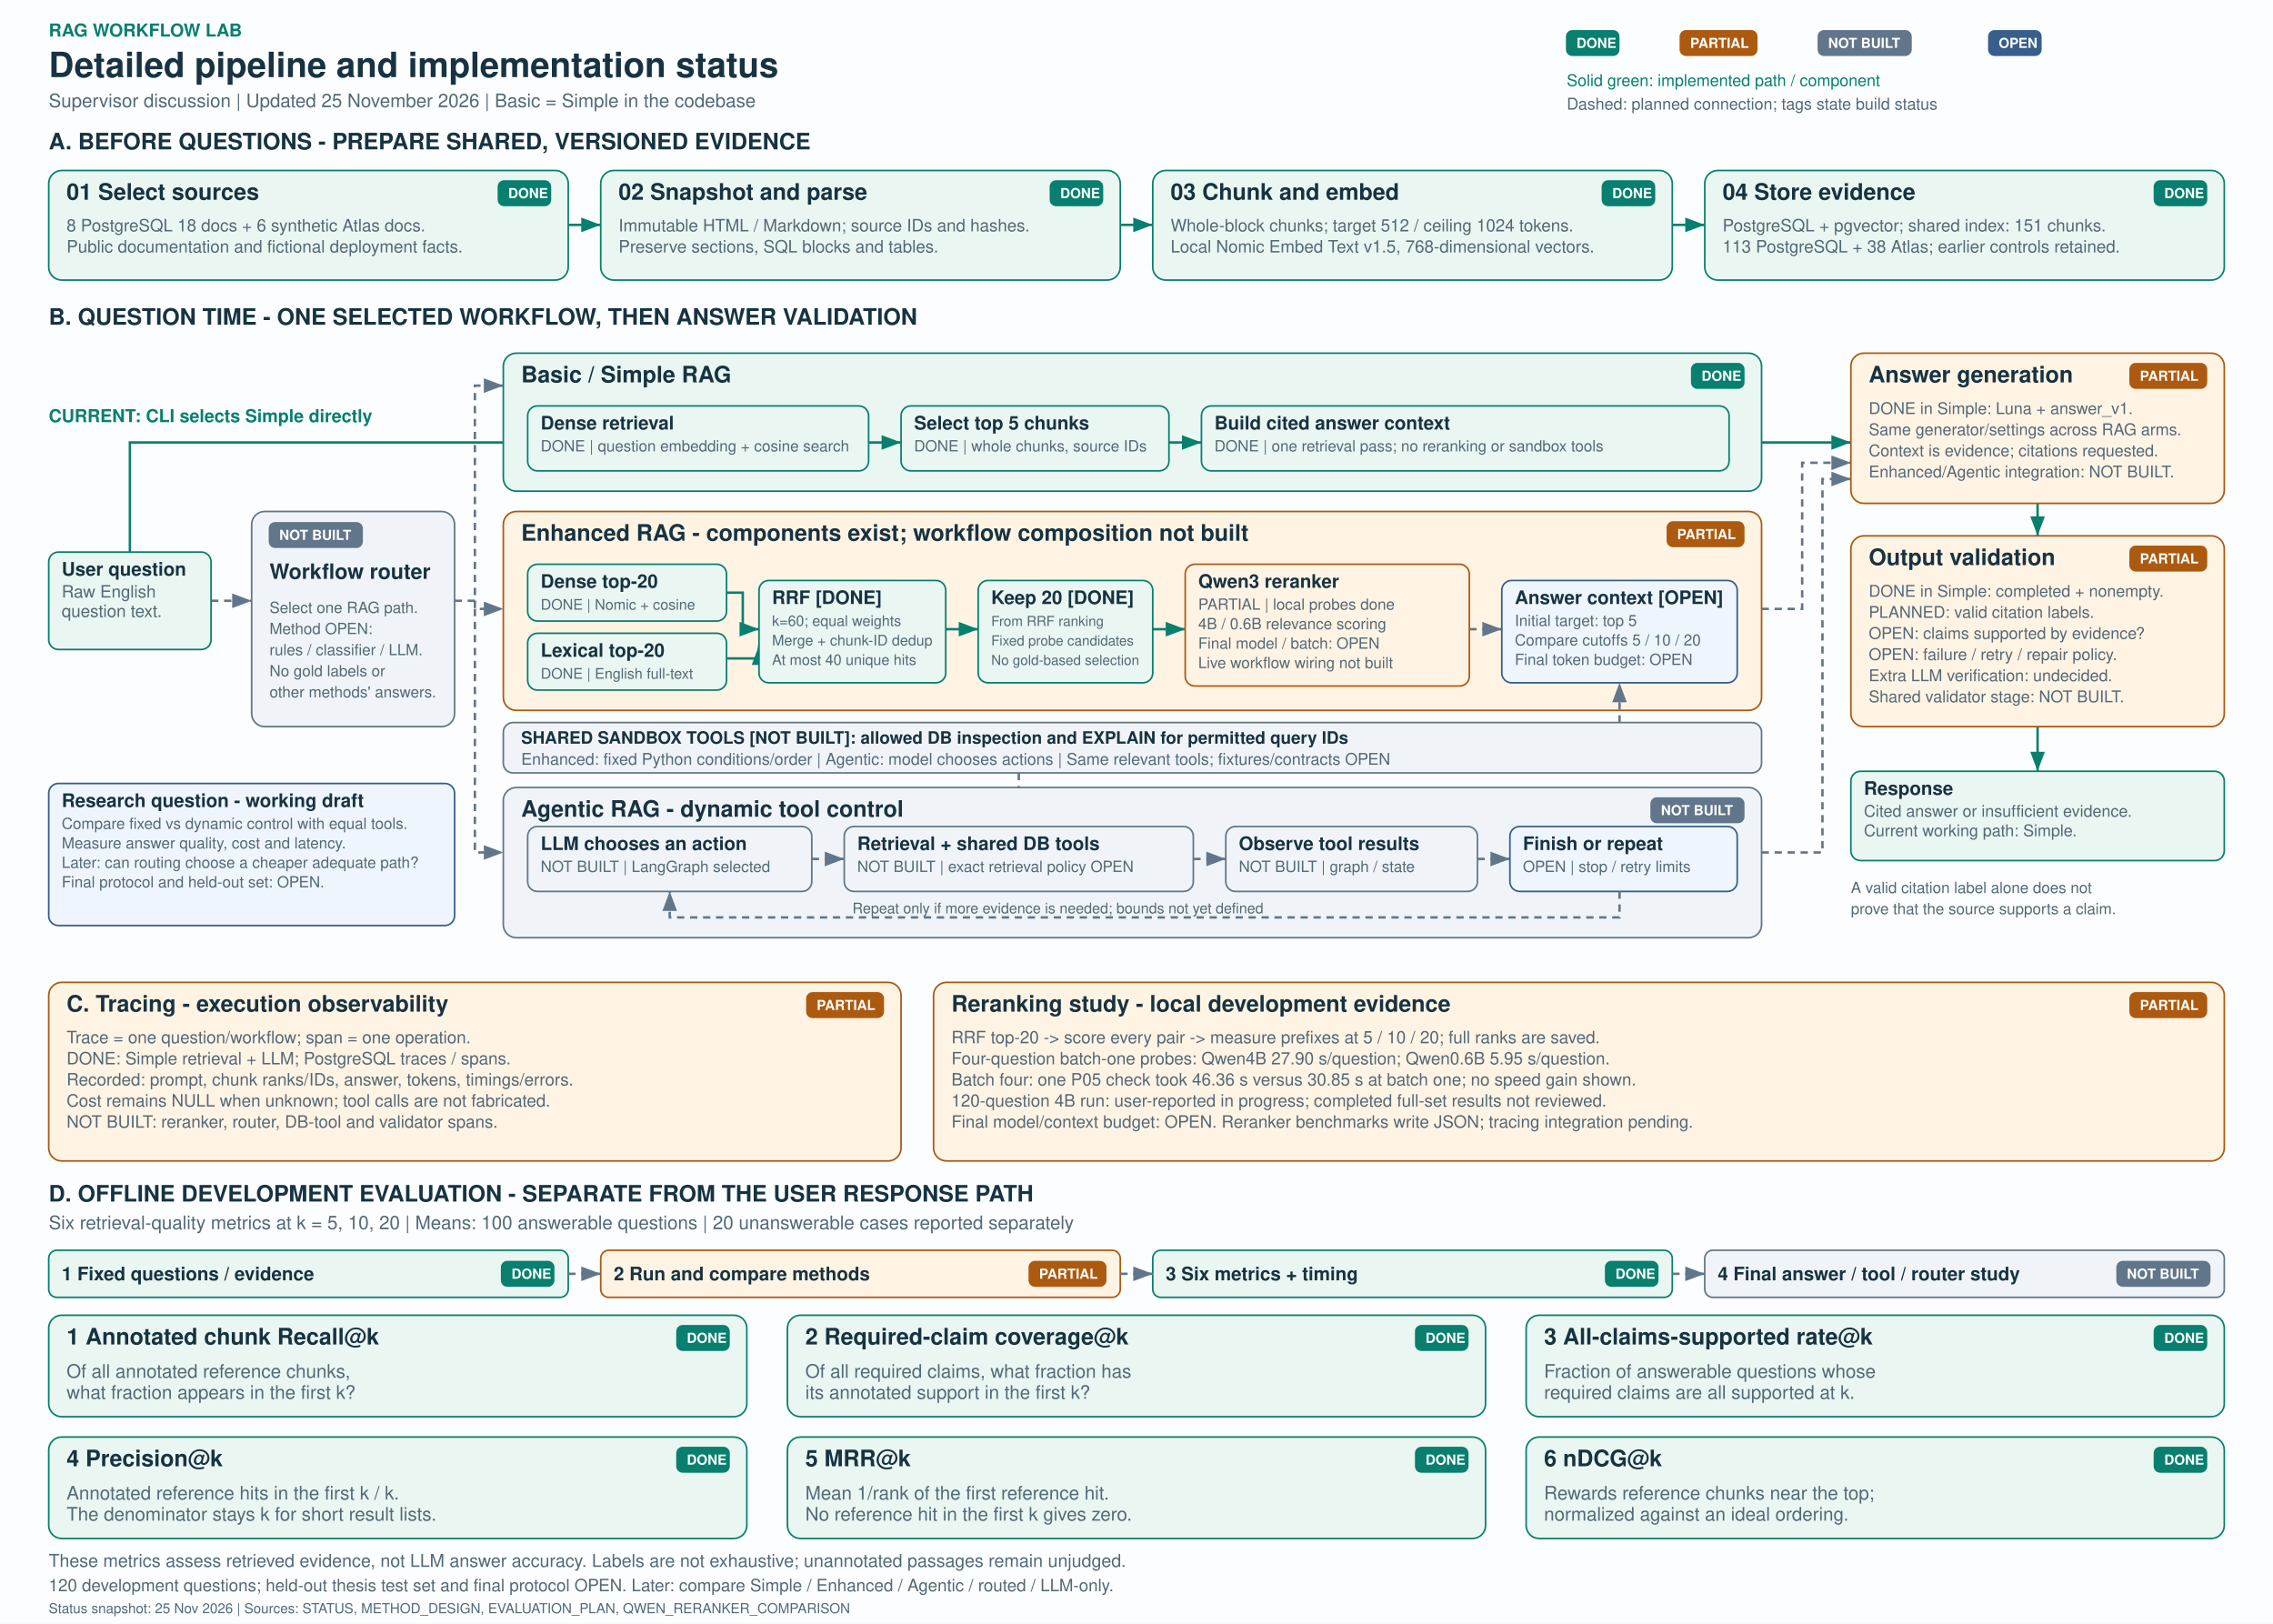
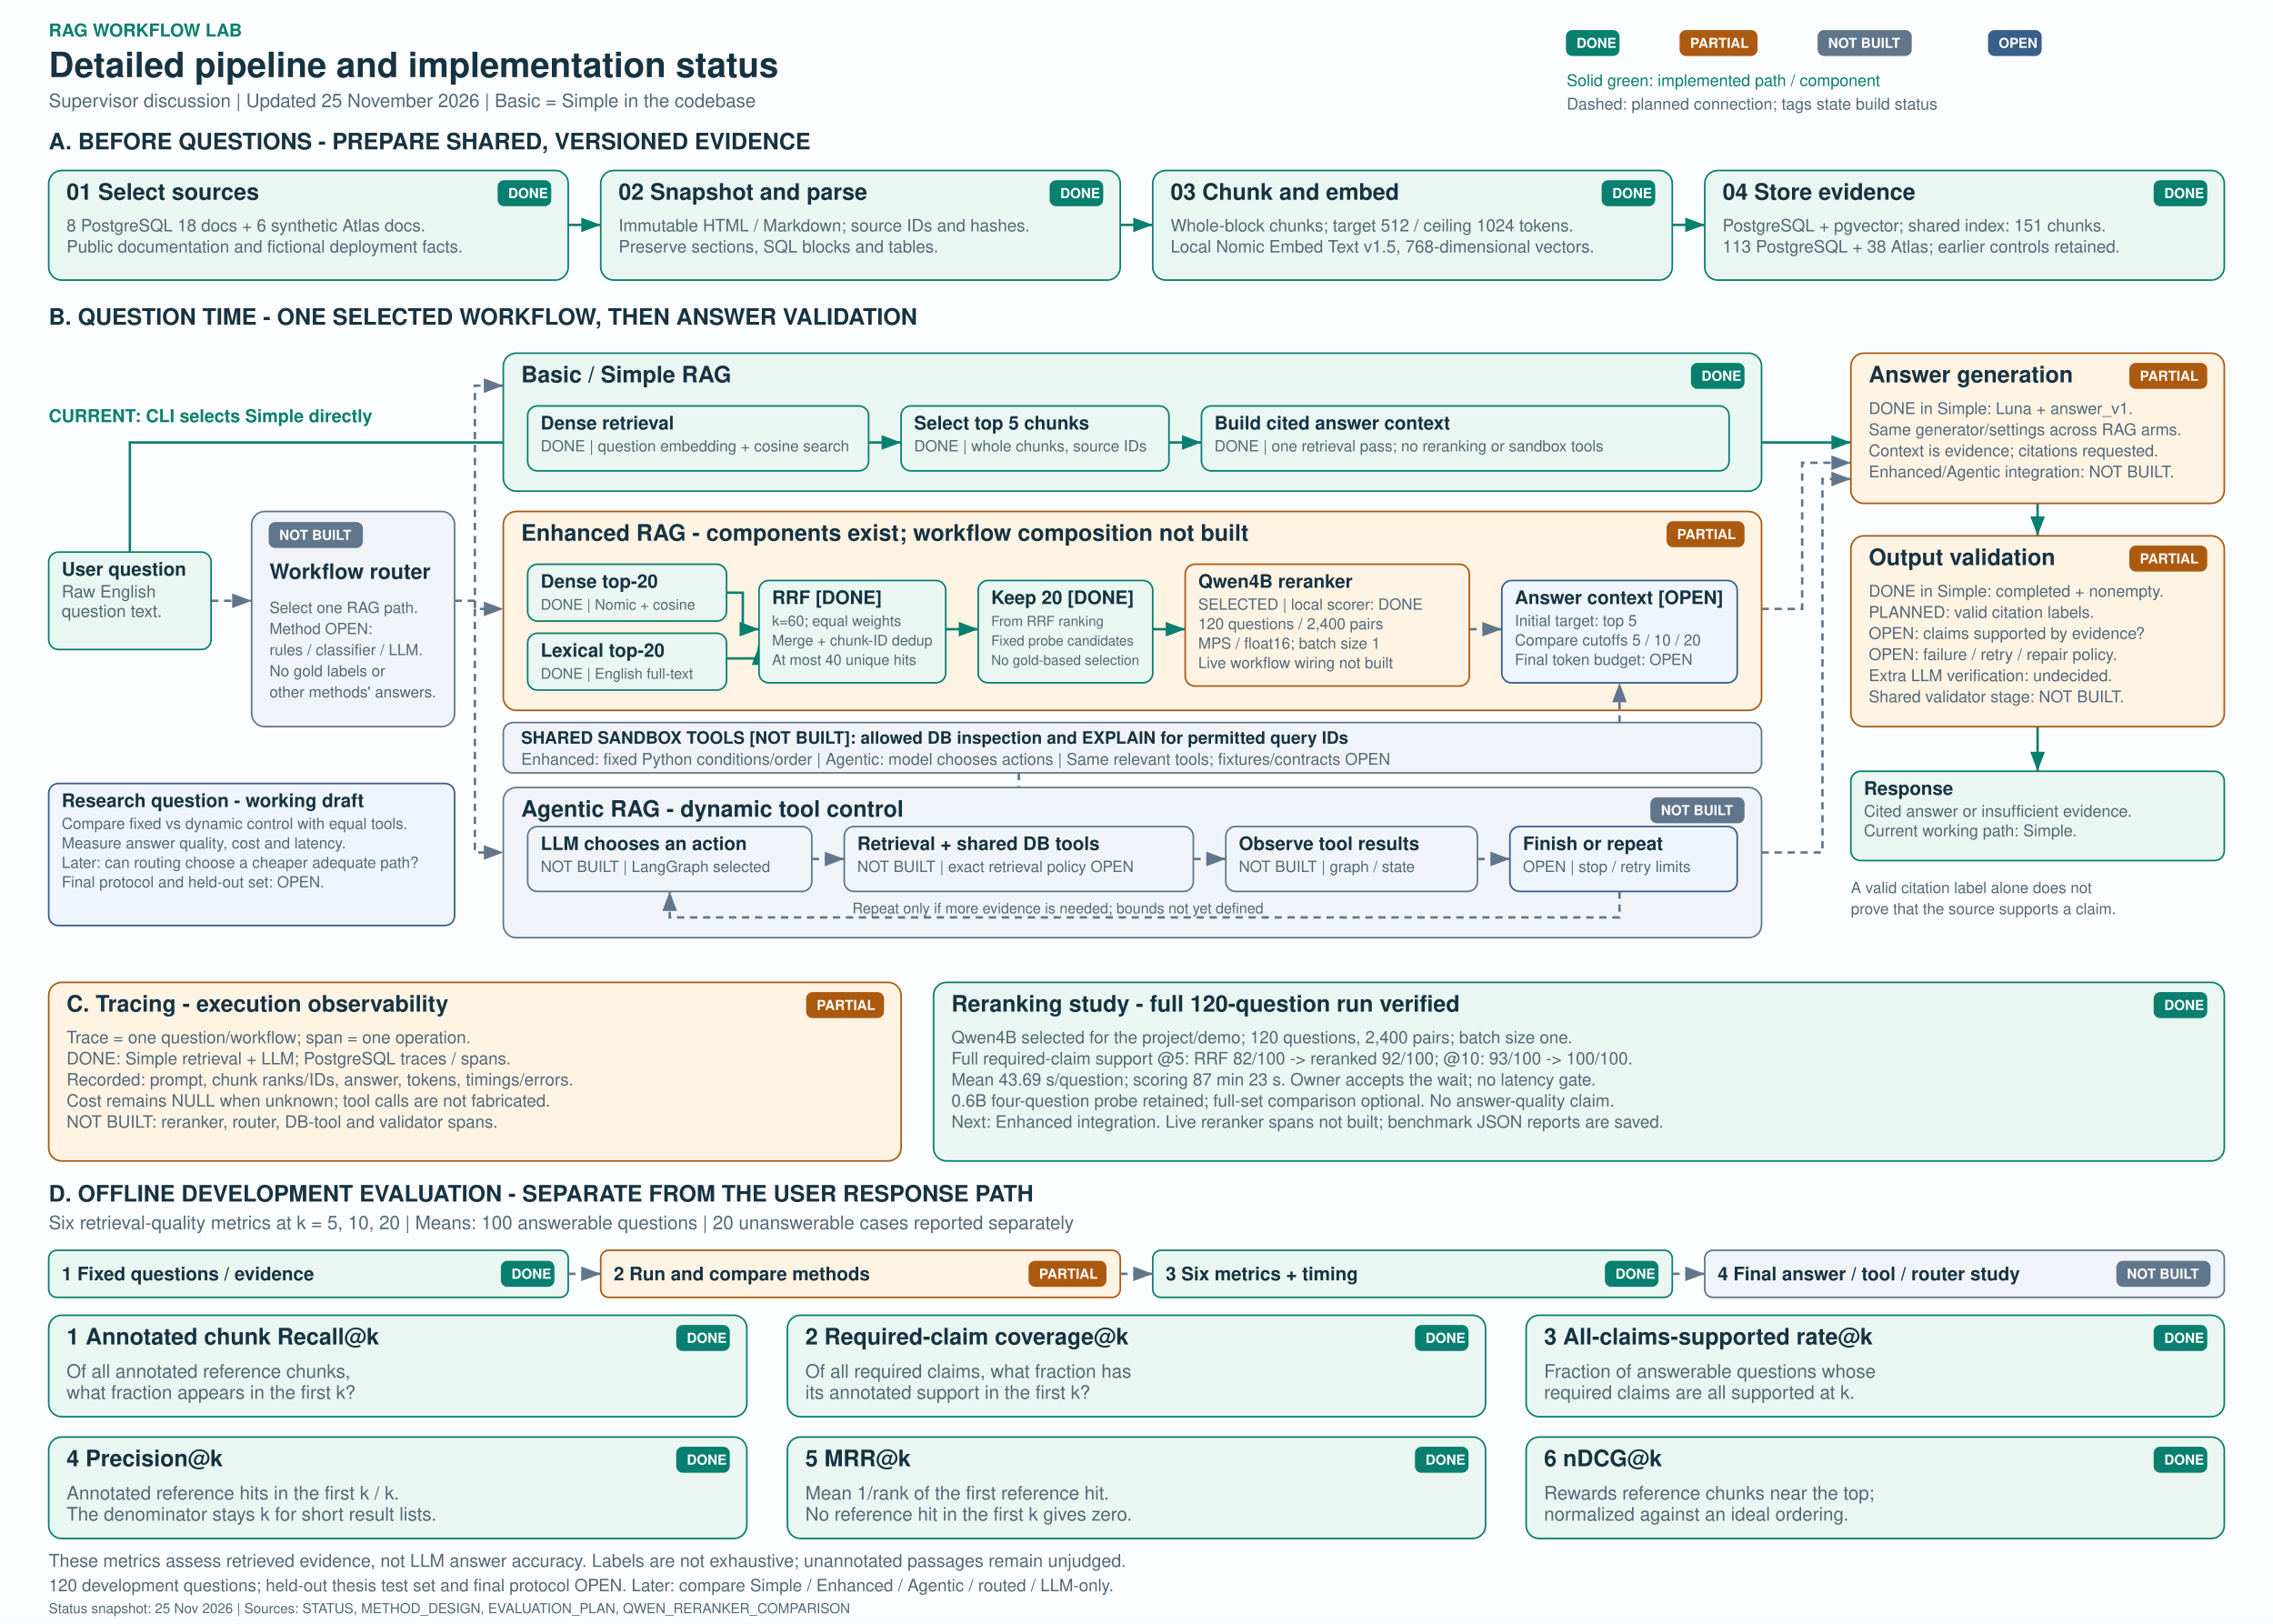
<svg xmlns="http://www.w3.org/2000/svg" width="2800" height="2000" viewBox="0 0 2800 2000">
  <defs>
    <marker id="green" markerWidth="10" markerHeight="10" refX="8" refY="3" orient="auto">
      <path d="M0,0 L8,3 L0,6" fill="#087F6F" />
    </marker>
    <marker id="gray" markerWidth="10" markerHeight="10" refX="8" refY="3" orient="auto">
      <path d="M0,0 L8,3 L0,6" fill="#61768A" />
    </marker>
  </defs>
  <rect width="2800" height="2000" fill="#FCFDFE" />
  <text x="60" y="45" font-family="Helvetica,Arial,sans-serif" font-size="22" font-weight="700" fill="#087F6F">RAG WORKFLOW LAB</text>
  <text x="60" y="95" font-family="Helvetica,Arial,sans-serif" font-size="43" font-weight="700" fill="#173342">Detailed pipeline and implementation status</text>
  <text x="60" y="132" font-family="Helvetica,Arial,sans-serif" font-size="23" font-weight="400" fill="#526977">Supervisor discussion | Updated 25 November 2026 | Basic = Simple in the codebase</text>
  <rect x="1930" y="38" width="64" height="30" rx="7" fill="#087F6F" stroke="#087F6F" stroke-width="2" />
  <text x="1942" y="59" font-family="Helvetica,Arial,sans-serif" font-size="17" font-weight="700" fill="white">DONE</text>
  <rect x="2070" y="38" width="94" height="30" rx="7" fill="#AC5A10" stroke="#AC5A10" stroke-width="2" />
  <text x="2082" y="59" font-family="Helvetica,Arial,sans-serif" font-size="17" font-weight="700" fill="white">PARTIAL</text>
  <rect x="2240" y="38" width="114" height="30" rx="7" fill="#61768A" stroke="#61768A" stroke-width="2" />
  <text x="2252" y="59" font-family="Helvetica,Arial,sans-serif" font-size="17" font-weight="700" fill="white">NOT BUILT</text>
  <rect x="2450" y="38" width="64" height="30" rx="7" fill="#385E8B" stroke="#385E8B" stroke-width="2" />
  <text x="2462" y="59" font-family="Helvetica,Arial,sans-serif" font-size="17" font-weight="700" fill="white">OPEN</text>
  <text x="1930" y="106" font-family="Helvetica,Arial,sans-serif" font-size="20" font-weight="400" fill="#087F6F">Solid green: implemented path / component</text>
  <text x="1930" y="135" font-family="Helvetica,Arial,sans-serif" font-size="20" font-weight="400" fill="#526977">Dashed: planned connection; tags state build status</text>
  <text x="60" y="184" font-family="Helvetica,Arial,sans-serif" font-size="28" font-weight="700" fill="#173342">A. BEFORE QUESTIONS - PREPARE SHARED, VERSIONED EVIDENCE</text>
  <polyline points="700,277 740,277" fill="none" stroke="#087F6F" stroke-width="3" marker-end="url(#green)" />
  <polyline points="1380,277 1420,277" fill="none" stroke="#087F6F" stroke-width="3" marker-end="url(#green)" />
  <polyline points="2060,277 2100,277" fill="none" stroke="#087F6F" stroke-width="3" marker-end="url(#green)" />
  <rect x="60" y="210" width="640" height="135" rx="16" fill="#EAF6F1" stroke="#087F6F" stroke-width="2" />
  <text x="82" y="246" font-family="Helvetica,Arial,sans-serif" font-size="28" font-weight="700" fill="#173342">01  Select sources</text>
  <rect x="614" y="223" width="64" height="30" rx="7" fill="#087F6F" stroke="#087F6F" stroke-width="2" />
  <text x="626" y="244" font-family="Helvetica,Arial,sans-serif" font-size="17" font-weight="700" fill="white">DONE</text>
  <text x="82" y="285" font-family="Helvetica,Arial,sans-serif" font-size="21" font-weight="400" fill="#526977">8 PostgreSQL 18 docs + 6 synthetic Atlas docs.</text>
  <text x="82" y="311" font-family="Helvetica,Arial,sans-serif" font-size="21" font-weight="400" fill="#526977">Public documentation and fictional deployment facts.</text>
  <rect x="740" y="210" width="640" height="135" rx="16" fill="#EAF6F1" stroke="#087F6F" stroke-width="2" />
  <text x="762" y="246" font-family="Helvetica,Arial,sans-serif" font-size="28" font-weight="700" fill="#173342">02  Snapshot and parse</text>
  <rect x="1294" y="223" width="64" height="30" rx="7" fill="#087F6F" stroke="#087F6F" stroke-width="2" />
  <text x="1306" y="244" font-family="Helvetica,Arial,sans-serif" font-size="17" font-weight="700" fill="white">DONE</text>
  <text x="762" y="285" font-family="Helvetica,Arial,sans-serif" font-size="21" font-weight="400" fill="#526977">Immutable HTML / Markdown; source IDs and hashes.</text>
  <text x="762" y="311" font-family="Helvetica,Arial,sans-serif" font-size="21" font-weight="400" fill="#526977">Preserve sections, SQL blocks and tables.</text>
  <rect x="1420" y="210" width="640" height="135" rx="16" fill="#EAF6F1" stroke="#087F6F" stroke-width="2" />
  <text x="1442" y="246" font-family="Helvetica,Arial,sans-serif" font-size="28" font-weight="700" fill="#173342">03  Chunk and embed</text>
  <rect x="1974" y="223" width="64" height="30" rx="7" fill="#087F6F" stroke="#087F6F" stroke-width="2" />
  <text x="1986" y="244" font-family="Helvetica,Arial,sans-serif" font-size="17" font-weight="700" fill="white">DONE</text>
  <text x="1442" y="285" font-family="Helvetica,Arial,sans-serif" font-size="21" font-weight="400" fill="#526977">Whole-block chunks; target 512 / ceiling 1024 tokens.</text>
  <text x="1442" y="311" font-family="Helvetica,Arial,sans-serif" font-size="21" font-weight="400" fill="#526977">Local Nomic Embed Text v1.5, 768-dimensional vectors.</text>
  <rect x="2100" y="210" width="640" height="135" rx="16" fill="#EAF6F1" stroke="#087F6F" stroke-width="2" />
  <text x="2122" y="246" font-family="Helvetica,Arial,sans-serif" font-size="28" font-weight="700" fill="#173342">04  Store evidence</text>
  <rect x="2654" y="223" width="64" height="30" rx="7" fill="#087F6F" stroke="#087F6F" stroke-width="2" />
  <text x="2666" y="244" font-family="Helvetica,Arial,sans-serif" font-size="17" font-weight="700" fill="white">DONE</text>
  <text x="2122" y="285" font-family="Helvetica,Arial,sans-serif" font-size="21" font-weight="400" fill="#526977">PostgreSQL + pgvector; shared index: 151 chunks.</text>
  <text x="2122" y="311" font-family="Helvetica,Arial,sans-serif" font-size="21" font-weight="400" fill="#526977">113 PostgreSQL + 38 Atlas; earlier controls retained.</text>
  <text x="60" y="400" font-family="Helvetica,Arial,sans-serif" font-size="28" font-weight="700" fill="#173342">B. QUESTION TIME - ONE SELECTED WORKFLOW, THEN ANSWER VALIDATION</text>
  <polyline points="260,740 310,740" fill="none" stroke="#61768A" stroke-width="3" stroke-dasharray="9 7" marker-end="url(#gray)" />
  <polyline points="560,740 585,740 585,475 620,475" fill="none" stroke="#61768A" stroke-width="3" stroke-dasharray="9 7" marker-end="url(#gray)" />
  <polyline points="585,740 585,750 620,750" fill="none" stroke="#61768A" stroke-width="3" stroke-dasharray="9 7" marker-end="url(#gray)" />
  <polyline points="585,750 585,1050 620,1050" fill="none" stroke="#61768A" stroke-width="3" stroke-dasharray="9 7" marker-end="url(#gray)" />
  <polyline points="160,680 160,545 650,545" fill="none" stroke="#087F6F" stroke-width="3" marker-end="url(#green)" />
  <polyline points="2170,545 2220,545 2280,545" fill="none" stroke="#087F6F" stroke-width="3" marker-end="url(#green)" />
  <polyline points="2170,750 2220,750 2220,570 2280,570" fill="none" stroke="#61768A" stroke-width="3" stroke-dasharray="9 7" marker-end="url(#gray)" />
  <polyline points="2170,1050 2245,1050 2245,590 2280,590" fill="none" stroke="#61768A" stroke-width="3" stroke-dasharray="9 7" marker-end="url(#gray)" />
  <polyline points="2510,620 2510,660" fill="none" stroke="#087F6F" stroke-width="3" marker-end="url(#green)" />
  <polyline points="2510,895 2510,950" fill="none" stroke="#087F6F" stroke-width="3" marker-end="url(#green)" />
  <rect x="60" y="680" width="200" height="120" rx="12" fill="#EAF6F1" stroke="#087F6F" stroke-width="2" />
  <text x="76" y="709" font-family="Helvetica,Arial,sans-serif" font-size="23" font-weight="700" fill="#173342">User question</text>
  <text x="76" y="736" font-family="Helvetica,Arial,sans-serif" font-size="21" font-weight="400" fill="#526977">Raw English</text>
  <text x="76" y="760" font-family="Helvetica,Arial,sans-serif" font-size="21" font-weight="400" fill="#526977">question text.</text>
  <rect x="310" y="630" width="250" height="265" rx="16" fill="#F0F4F8" stroke="#61768A" stroke-width="2" />
  <rect x="332" y="644" width="114" height="30" rx="7" fill="#61768A" stroke="#61768A" stroke-width="2" />
  <text x="344" y="665" font-family="Helvetica,Arial,sans-serif" font-size="17" font-weight="700" fill="white">NOT BUILT</text>
  <text x="332" y="713" font-family="Helvetica,Arial,sans-serif" font-size="26" font-weight="700" fill="#173342">Workflow router</text>
  <text x="332" y="755" font-family="Helvetica,Arial,sans-serif" font-size="19" font-weight="400" fill="#526977">Select one RAG path.</text>
  <text x="332" y="781" font-family="Helvetica,Arial,sans-serif" font-size="19" font-weight="400" fill="#526977">Method OPEN:</text>
  <text x="332" y="807" font-family="Helvetica,Arial,sans-serif" font-size="19" font-weight="400" fill="#526977">rules / classifier / LLM.</text>
  <text x="332" y="833" font-family="Helvetica,Arial,sans-serif" font-size="19" font-weight="400" fill="#526977">No gold labels or</text>
  <text x="332" y="859" font-family="Helvetica,Arial,sans-serif" font-size="19" font-weight="400" fill="#526977">other methods' answers.</text>
  <text x="60" y="520" font-family="Helvetica,Arial,sans-serif" font-size="22" font-weight="700" fill="#087F6F">CURRENT: CLI selects Simple directly</text>
  <rect x="60" y="965" width="500" height="175" rx="12" fill="#EFF5FC" stroke="#385E8B" stroke-width="2" />
  <text x="76" y="994" font-family="Helvetica,Arial,sans-serif" font-size="23" font-weight="700" fill="#173342">Research question - working draft</text>
  <text x="76" y="1021" font-family="Helvetica,Arial,sans-serif" font-size="19" font-weight="400" fill="#526977">Compare fixed vs dynamic control with equal tools.</text>
  <text x="76" y="1045" font-family="Helvetica,Arial,sans-serif" font-size="19" font-weight="400" fill="#526977">Measure answer quality, cost and latency.</text>
  <text x="76" y="1069" font-family="Helvetica,Arial,sans-serif" font-size="19" font-weight="400" fill="#526977">Later: can routing choose a cheaper adequate path?</text>
  <text x="76" y="1093" font-family="Helvetica,Arial,sans-serif" font-size="19" font-weight="400" fill="#526977">Final protocol and held-out set: OPEN.</text>
  <rect x="620" y="435" width="1550" height="170" rx="16" fill="#EAF6F1" stroke="#087F6F" stroke-width="2" />
  <text x="642" y="471" font-family="Helvetica,Arial,sans-serif" font-size="28" font-weight="700" fill="#173342">Basic / Simple RAG</text>
  <rect x="2084" y="448" width="64" height="30" rx="7" fill="#087F6F" stroke="#087F6F" stroke-width="2" />
  <text x="2096" y="469" font-family="Helvetica,Arial,sans-serif" font-size="17" font-weight="700" fill="white">DONE</text>
  <polyline points="1070,545 1110,545" fill="none" stroke="#087F6F" stroke-width="3" marker-end="url(#green)" />
  <polyline points="1440,545 1480,545" fill="none" stroke="#087F6F" stroke-width="3" marker-end="url(#green)" />
  <rect x="650" y="500" width="420" height="80" rx="12" fill="#EAF6F1" stroke="#087F6F" stroke-width="2" />
  <text x="666" y="529" font-family="Helvetica,Arial,sans-serif" font-size="23" font-weight="700" fill="#173342">Dense retrieval</text>
  <text x="666" y="556" font-family="Helvetica,Arial,sans-serif" font-size="19" font-weight="400" fill="#526977">DONE | question embedding + cosine search</text>
  <rect x="1110" y="500" width="330" height="80" rx="12" fill="#EAF6F1" stroke="#087F6F" stroke-width="2" />
  <text x="1126" y="529" font-family="Helvetica,Arial,sans-serif" font-size="23" font-weight="700" fill="#173342">Select top 5 chunks</text>
  <text x="1126" y="556" font-family="Helvetica,Arial,sans-serif" font-size="19" font-weight="400" fill="#526977">DONE | whole chunks, source IDs</text>
  <rect x="1480" y="500" width="650" height="80" rx="12" fill="#EAF6F1" stroke="#087F6F" stroke-width="2" />
  <text x="1496" y="529" font-family="Helvetica,Arial,sans-serif" font-size="23" font-weight="700" fill="#173342">Build cited answer context</text>
  <text x="1496" y="556" font-family="Helvetica,Arial,sans-serif" font-size="19" font-weight="400" fill="#526977">DONE | one retrieval pass; no reranking or sandbox tools</text>
  <rect x="620" y="630" width="1550" height="245" rx="16" fill="#FFF3E4" stroke="#AC5A10" stroke-width="2" />
  <text x="642" y="666" font-family="Helvetica,Arial,sans-serif" font-size="28" font-weight="700" fill="#173342">Enhanced RAG - components exist; workflow composition not built</text>
  <rect x="2054" y="643" width="94" height="30" rx="7" fill="#AC5A10" stroke="#AC5A10" stroke-width="2" />
  <text x="2066" y="664" font-family="Helvetica,Arial,sans-serif" font-size="17" font-weight="700" fill="white">PARTIAL</text>
  <polyline points="895,730 915,730 915,775 935,775" fill="none" stroke="#087F6F" stroke-width="3" marker-end="url(#green)" />
  <polyline points="895,811 935,811 935,795" fill="none" stroke="#087F6F" stroke-width="3" marker-end="url(#green)" />
  <polyline points="1165,775 1205,775" fill="none" stroke="#087F6F" stroke-width="3" marker-end="url(#green)" />
  <polyline points="1420,775 1460,775" fill="none" stroke="#087F6F" stroke-width="3" marker-end="url(#green)" />
  <polyline points="1810,775 1850,775" fill="none" stroke="#61768A" stroke-width="3" stroke-dasharray="9 7" marker-end="url(#gray)" />
  <rect x="650" y="695" width="245" height="70" rx="12" fill="#EAF6F1" stroke="#087F6F" stroke-width="2" />
  <text x="666" y="724" font-family="Helvetica,Arial,sans-serif" font-size="23" font-weight="700" fill="#173342">Dense top-20</text>
  <text x="666" y="751" font-family="Helvetica,Arial,sans-serif" font-size="18" font-weight="400" fill="#526977">DONE | Nomic + cosine</text>
  <rect x="650" y="780" width="245" height="70" rx="12" fill="#EAF6F1" stroke="#087F6F" stroke-width="2" />
  <text x="666" y="809" font-family="Helvetica,Arial,sans-serif" font-size="23" font-weight="700" fill="#173342">Lexical top-20</text>
  <text x="666" y="836" font-family="Helvetica,Arial,sans-serif" font-size="18" font-weight="400" fill="#526977">DONE | English full-text</text>
  <rect x="935" y="715" width="230" height="126" rx="12" fill="#EAF6F1" stroke="#087F6F" stroke-width="2" />
  <text x="951" y="744" font-family="Helvetica,Arial,sans-serif" font-size="23" font-weight="700" fill="#173342">RRF [DONE]</text>
  <text x="951" y="771" font-family="Helvetica,Arial,sans-serif" font-size="18" font-weight="400" fill="#526977">k=60; equal weights</text>
  <text x="951" y="795" font-family="Helvetica,Arial,sans-serif" font-size="18" font-weight="400" fill="#526977">Merge + chunk-ID dedup</text>
  <text x="951" y="819" font-family="Helvetica,Arial,sans-serif" font-size="18" font-weight="400" fill="#526977">At most 40 unique hits</text>
  <rect x="1205" y="715" width="215" height="126" rx="12" fill="#EAF6F1" stroke="#087F6F" stroke-width="2" />
  <text x="1221" y="744" font-family="Helvetica,Arial,sans-serif" font-size="23" font-weight="700" fill="#173342">Keep 20 [DONE]</text>
  <text x="1221" y="771" font-family="Helvetica,Arial,sans-serif" font-size="17" font-weight="400" fill="#526977">From RRF ranking</text>
  <text x="1221" y="795" font-family="Helvetica,Arial,sans-serif" font-size="17" font-weight="400" fill="#526977">Fixed probe candidates</text>
  <text x="1221" y="819" font-family="Helvetica,Arial,sans-serif" font-size="17" font-weight="400" fill="#526977">No gold-based selection</text>
  <rect x="1460" y="695" width="350" height="150" rx="12" fill="#FFF3E4" stroke="#AC5A10" stroke-width="2" />
-   <text x="1476" y="724" font-family="Helvetica,Arial,sans-serif" font-size="23" font-weight="700" fill="#173342">Qwen3 reranker</text>
-   <text x="1476" y="751" font-family="Helvetica,Arial,sans-serif" font-size="19" font-weight="400" fill="#526977">PARTIAL | local probes done</text>
-   <text x="1476" y="775" font-family="Helvetica,Arial,sans-serif" font-size="19" font-weight="400" fill="#526977">4B / 0.6B relevance scoring</text>
-   <text x="1476" y="799" font-family="Helvetica,Arial,sans-serif" font-size="19" font-weight="400" fill="#526977">Final model / batch: OPEN</text>
+   <text x="1476" y="724" font-family="Helvetica,Arial,sans-serif" font-size="23" font-weight="700" fill="#173342">Qwen4B reranker</text>
+   <text x="1476" y="751" font-family="Helvetica,Arial,sans-serif" font-size="19" font-weight="400" fill="#526977">SELECTED | local scorer: DONE</text>
+   <text x="1476" y="775" font-family="Helvetica,Arial,sans-serif" font-size="19" font-weight="400" fill="#526977">120 questions / 2,400 pairs</text>
+   <text x="1476" y="799" font-family="Helvetica,Arial,sans-serif" font-size="19" font-weight="400" fill="#526977">MPS / float16; batch size 1</text>
  <text x="1476" y="823" font-family="Helvetica,Arial,sans-serif" font-size="19" font-weight="400" fill="#526977">Live workflow wiring not built</text>
  <rect x="1850" y="715" width="290" height="126" rx="12" fill="#EFF5FC" stroke="#385E8B" stroke-width="2" />
  <text x="1866" y="744" font-family="Helvetica,Arial,sans-serif" font-size="23" font-weight="700" fill="#173342">Answer context [OPEN]</text>
  <text x="1866" y="771" font-family="Helvetica,Arial,sans-serif" font-size="19" font-weight="400" fill="#526977">Initial target: top 5</text>
  <text x="1866" y="795" font-family="Helvetica,Arial,sans-serif" font-size="19" font-weight="400" fill="#526977">Compare cutoffs 5 / 10 / 20</text>
  <text x="1866" y="819" font-family="Helvetica,Arial,sans-serif" font-size="19" font-weight="400" fill="#526977">Final token budget: OPEN</text>
  <rect x="620" y="890" width="1550" height="62" rx="12" fill="#F0F4F8" stroke="#61768A" stroke-width="2" />
  <text x="642" y="916" font-family="Helvetica,Arial,sans-serif" font-size="21" font-weight="700" fill="#173342">SHARED SANDBOX TOOLS [NOT BUILT]: allowed DB inspection and EXPLAIN for permitted query IDs</text>
  <text x="642" y="942" font-family="Helvetica,Arial,sans-serif" font-size="20" font-weight="400" fill="#526977">Enhanced: fixed Python conditions/order | Agentic: model chooses actions | Same relevant tools; fixtures/contracts OPEN</text>
  <polyline points="1995,890 1995,841" fill="none" stroke="#61768A" stroke-width="3" stroke-dasharray="9 7" marker-end="url(#gray)" />
  <polyline points="1255,952 1255,1018" fill="none" stroke="#61768A" stroke-width="3" stroke-dasharray="9 7" marker-end="url(#gray)" />
  <rect x="620" y="970" width="1550" height="185" rx="16" fill="#F0F4F8" stroke="#61768A" stroke-width="2" />
  <text x="642" y="1006" font-family="Helvetica,Arial,sans-serif" font-size="28" font-weight="700" fill="#173342">Agentic RAG - dynamic tool control</text>
  <rect x="2034" y="983" width="114" height="30" rx="7" fill="#61768A" stroke="#61768A" stroke-width="2" />
  <text x="2046" y="1004" font-family="Helvetica,Arial,sans-serif" font-size="17" font-weight="700" fill="white">NOT BUILT</text>
  <polyline points="1000,1058 1040,1058" fill="none" stroke="#61768A" stroke-width="3" stroke-dasharray="9 7" marker-end="url(#gray)" />
  <polyline points="1470,1058 1510,1058" fill="none" stroke="#61768A" stroke-width="3" stroke-dasharray="9 7" marker-end="url(#gray)" />
  <polyline points="1820,1058 1860,1058" fill="none" stroke="#61768A" stroke-width="3" stroke-dasharray="9 7" marker-end="url(#gray)" />
  <rect x="650" y="1018" width="350" height="80" rx="12" fill="#F0F4F8" stroke="#61768A" stroke-width="2" />
  <text x="666" y="1047" font-family="Helvetica,Arial,sans-serif" font-size="23" font-weight="700" fill="#173342">LLM chooses an action</text>
  <text x="666" y="1074" font-family="Helvetica,Arial,sans-serif" font-size="19" font-weight="400" fill="#526977">NOT BUILT | LangGraph selected</text>
  <rect x="1040" y="1018" width="430" height="80" rx="12" fill="#F0F4F8" stroke="#61768A" stroke-width="2" />
  <text x="1056" y="1047" font-family="Helvetica,Arial,sans-serif" font-size="23" font-weight="700" fill="#173342">Retrieval + shared DB tools</text>
  <text x="1056" y="1074" font-family="Helvetica,Arial,sans-serif" font-size="19" font-weight="400" fill="#526977">NOT BUILT | exact retrieval policy OPEN</text>
  <rect x="1510" y="1018" width="310" height="80" rx="12" fill="#F0F4F8" stroke="#61768A" stroke-width="2" />
  <text x="1526" y="1047" font-family="Helvetica,Arial,sans-serif" font-size="23" font-weight="700" fill="#173342">Observe tool results</text>
  <text x="1526" y="1074" font-family="Helvetica,Arial,sans-serif" font-size="19" font-weight="400" fill="#526977">NOT BUILT | graph / state</text>
  <rect x="1860" y="1018" width="280" height="80" rx="12" fill="#EFF5FC" stroke="#385E8B" stroke-width="2" />
  <text x="1876" y="1047" font-family="Helvetica,Arial,sans-serif" font-size="23" font-weight="700" fill="#173342">Finish or repeat</text>
  <text x="1876" y="1074" font-family="Helvetica,Arial,sans-serif" font-size="19" font-weight="400" fill="#526977">OPEN | stop / retry limits</text>
  <polyline points="1995,1098 1995,1130 825,1130 825,1098" fill="none" stroke="#61768A" stroke-width="3" stroke-dasharray="9 7" marker-end="url(#gray)" />
  <text x="1050" y="1125" font-family="Helvetica,Arial,sans-serif" font-size="18" font-weight="400" fill="#526977">Repeat only if more evidence is needed; bounds not yet defined</text>
  <rect x="2280" y="435" width="460" height="185" rx="16" fill="#FFF3E4" stroke="#AC5A10" stroke-width="2" />
  <text x="2302" y="471" font-family="Helvetica,Arial,sans-serif" font-size="28" font-weight="700" fill="#173342">Answer generation</text>
  <rect x="2624" y="448" width="94" height="30" rx="7" fill="#AC5A10" stroke="#AC5A10" stroke-width="2" />
  <text x="2636" y="469" font-family="Helvetica,Arial,sans-serif" font-size="17" font-weight="700" fill="white">PARTIAL</text>
  <text x="2302" y="510" font-family="Helvetica,Arial,sans-serif" font-size="20" font-weight="400" fill="#526977">DONE in Simple: Luna + answer_v1.</text>
  <text x="2302" y="536" font-family="Helvetica,Arial,sans-serif" font-size="20" font-weight="400" fill="#526977">Same generator/settings across RAG arms.</text>
  <text x="2302" y="562" font-family="Helvetica,Arial,sans-serif" font-size="20" font-weight="400" fill="#526977">Context is evidence; citations requested.</text>
  <text x="2302" y="588" font-family="Helvetica,Arial,sans-serif" font-size="20" font-weight="400" fill="#526977">Enhanced/Agentic integration: NOT BUILT.</text>
  <rect x="2280" y="660" width="460" height="235" rx="16" fill="#FFF3E4" stroke="#AC5A10" stroke-width="2" />
  <text x="2302" y="696" font-family="Helvetica,Arial,sans-serif" font-size="28" font-weight="700" fill="#173342">Output validation</text>
  <rect x="2624" y="673" width="94" height="30" rx="7" fill="#AC5A10" stroke="#AC5A10" stroke-width="2" />
  <text x="2636" y="694" font-family="Helvetica,Arial,sans-serif" font-size="17" font-weight="700" fill="white">PARTIAL</text>
  <text x="2302" y="735" font-family="Helvetica,Arial,sans-serif" font-size="20" font-weight="400" fill="#526977">DONE in Simple: completed + nonempty.</text>
  <text x="2302" y="761" font-family="Helvetica,Arial,sans-serif" font-size="20" font-weight="400" fill="#526977">PLANNED: valid citation labels.</text>
  <text x="2302" y="787" font-family="Helvetica,Arial,sans-serif" font-size="20" font-weight="400" fill="#526977">OPEN: claims supported by evidence?</text>
  <text x="2302" y="813" font-family="Helvetica,Arial,sans-serif" font-size="20" font-weight="400" fill="#526977">OPEN: failure / retry / repair policy.</text>
  <text x="2302" y="839" font-family="Helvetica,Arial,sans-serif" font-size="20" font-weight="400" fill="#526977">Extra LLM verification: undecided.</text>
  <text x="2302" y="865" font-family="Helvetica,Arial,sans-serif" font-size="20" font-weight="400" fill="#526977">Shared validator stage: NOT BUILT.</text>
  <rect x="2280" y="950" width="460" height="110" rx="12" fill="#EAF6F1" stroke="#087F6F" stroke-width="2" />
  <text x="2296" y="979" font-family="Helvetica,Arial,sans-serif" font-size="23" font-weight="700" fill="#173342">Response</text>
  <text x="2296" y="1006" font-family="Helvetica,Arial,sans-serif" font-size="20" font-weight="400" fill="#526977">Cited answer or insufficient evidence.</text>
  <text x="2296" y="1030" font-family="Helvetica,Arial,sans-serif" font-size="20" font-weight="400" fill="#526977">Current working path: Simple.</text>
  <text x="2280" y="1100" font-family="Helvetica,Arial,sans-serif" font-size="19" font-weight="400" fill="#526977">A valid citation label alone does not</text>
  <text x="2280" y="1126" font-family="Helvetica,Arial,sans-serif" font-size="19" font-weight="400" fill="#526977">prove that the source supports a claim.</text>
  <rect x="60" y="1210" width="1050" height="220" rx="16" fill="#FFF3E4" stroke="#AC5A10" stroke-width="2" />
  <text x="82" y="1246" font-family="Helvetica,Arial,sans-serif" font-size="28" font-weight="700" fill="#173342">C. Tracing - execution observability</text>
  <rect x="994" y="1223" width="94" height="30" rx="7" fill="#AC5A10" stroke="#AC5A10" stroke-width="2" />
  <text x="1006" y="1244" font-family="Helvetica,Arial,sans-serif" font-size="17" font-weight="700" fill="white">PARTIAL</text>
  <text x="82" y="1285" font-family="Helvetica,Arial,sans-serif" font-size="21" font-weight="400" fill="#526977">Trace = one question/workflow; span = one operation.</text>
  <text x="82" y="1311" font-family="Helvetica,Arial,sans-serif" font-size="21" font-weight="400" fill="#526977">DONE: Simple retrieval + LLM; PostgreSQL traces / spans.</text>
  <text x="82" y="1337" font-family="Helvetica,Arial,sans-serif" font-size="21" font-weight="400" fill="#526977">Recorded: prompt, chunk ranks/IDs, answer, tokens, timings/errors.</text>
  <text x="82" y="1363" font-family="Helvetica,Arial,sans-serif" font-size="21" font-weight="400" fill="#526977">Cost remains NULL when unknown; tool calls are not fabricated.</text>
  <text x="82" y="1389" font-family="Helvetica,Arial,sans-serif" font-size="21" font-weight="400" fill="#526977">NOT BUILT: reranker, router, DB-tool and validator spans.</text>
-   <rect x="1150" y="1210" width="1590" height="220" rx="16" fill="#FFF3E4" stroke="#AC5A10" stroke-width="2" />
-   <text x="1172" y="1246" font-family="Helvetica,Arial,sans-serif" font-size="28" font-weight="700" fill="#173342">Reranking study - local development evidence</text>
-   <rect x="2624" y="1223" width="94" height="30" rx="7" fill="#AC5A10" stroke="#AC5A10" stroke-width="2" />
-   <text x="2636" y="1244" font-family="Helvetica,Arial,sans-serif" font-size="17" font-weight="700" fill="white">PARTIAL</text>
-   <text x="1172" y="1285" font-family="Helvetica,Arial,sans-serif" font-size="21" font-weight="400" fill="#526977">RRF top-20 -&gt; score every pair -&gt; measure prefixes at 5 / 10 / 20; full ranks are saved.</text>
-   <text x="1172" y="1311" font-family="Helvetica,Arial,sans-serif" font-size="21" font-weight="400" fill="#526977">Four-question batch-one probes: Qwen4B 27.90 s/question; Qwen0.6B 5.95 s/question.</text>
-   <text x="1172" y="1337" font-family="Helvetica,Arial,sans-serif" font-size="21" font-weight="400" fill="#526977">Batch four: one P05 check took 46.36 s versus 30.85 s at batch one; no speed gain shown.</text>
-   <text x="1172" y="1363" font-family="Helvetica,Arial,sans-serif" font-size="21" font-weight="400" fill="#526977">120-question 4B run: user-reported in progress; completed full-set results not reviewed.</text>
-   <text x="1172" y="1389" font-family="Helvetica,Arial,sans-serif" font-size="21" font-weight="400" fill="#526977">Final model/context budget: OPEN. Reranker benchmarks write JSON; tracing integration pending.</text>
+   <rect x="1150" y="1210" width="1590" height="220" rx="16" fill="#EAF6F1" stroke="#087F6F" stroke-width="2" />
+   <text x="1172" y="1246" font-family="Helvetica,Arial,sans-serif" font-size="28" font-weight="700" fill="#173342">Reranking study - full 120-question run verified</text>
+   <rect x="2654" y="1223" width="64" height="30" rx="7" fill="#087F6F" stroke="#087F6F" stroke-width="2" />
+   <text x="2666" y="1244" font-family="Helvetica,Arial,sans-serif" font-size="17" font-weight="700" fill="white">DONE</text>
+   <text x="1172" y="1285" font-family="Helvetica,Arial,sans-serif" font-size="21" font-weight="400" fill="#526977">Qwen4B selected for the project/demo; 120 questions, 2,400 pairs; batch size one.</text>
+   <text x="1172" y="1311" font-family="Helvetica,Arial,sans-serif" font-size="21" font-weight="400" fill="#526977">Full required-claim support @5: RRF 82/100 -&gt; reranked 92/100; @10: 93/100 -&gt; 100/100.</text>
+   <text x="1172" y="1337" font-family="Helvetica,Arial,sans-serif" font-size="21" font-weight="400" fill="#526977">Mean 43.69 s/question; scoring 87 min 23 s. Owner accepts the wait; no latency gate.</text>
+   <text x="1172" y="1363" font-family="Helvetica,Arial,sans-serif" font-size="21" font-weight="400" fill="#526977">0.6B four-question probe retained; full-set comparison optional. No answer-quality claim.</text>
+   <text x="1172" y="1389" font-family="Helvetica,Arial,sans-serif" font-size="21" font-weight="400" fill="#526977">Next: Enhanced integration. Live reranker spans not built; benchmark JSON reports are saved.</text>
  <text x="60" y="1480" font-family="Helvetica,Arial,sans-serif" font-size="28" font-weight="700" fill="#173342">D. OFFLINE DEVELOPMENT EVALUATION - SEPARATE FROM THE USER RESPONSE PATH</text>
  <text x="60" y="1514" font-family="Helvetica,Arial,sans-serif" font-size="23" font-weight="400" fill="#526977">Six retrieval-quality metrics at k = 5, 10, 20 | Means: 100 answerable questions | 20 unanswerable cases reported separately</text>
  <rect x="60" y="1540" width="640" height="58" rx="10" fill="#EAF6F1" stroke="#087F6F" stroke-width="2" />
  <text x="76" y="1577" font-family="Helvetica,Arial,sans-serif" font-size="23" font-weight="700" fill="#173342">1  Fixed questions / evidence</text>
  <rect x="618" y="1554" width="64" height="30" rx="7" fill="#087F6F" stroke="#087F6F" stroke-width="2" />
  <text x="630" y="1575" font-family="Helvetica,Arial,sans-serif" font-size="17" font-weight="700" fill="white">DONE</text>
  <rect x="740" y="1540" width="640" height="58" rx="10" fill="#FFF3E4" stroke="#AC5A10" stroke-width="2" />
  <text x="756" y="1577" font-family="Helvetica,Arial,sans-serif" font-size="23" font-weight="700" fill="#173342">2  Run and compare methods</text>
  <rect x="1268" y="1554" width="94" height="30" rx="7" fill="#AC5A10" stroke="#AC5A10" stroke-width="2" />
  <text x="1280" y="1575" font-family="Helvetica,Arial,sans-serif" font-size="17" font-weight="700" fill="white">PARTIAL</text>
  <rect x="1420" y="1540" width="640" height="58" rx="10" fill="#EAF6F1" stroke="#087F6F" stroke-width="2" />
  <text x="1436" y="1577" font-family="Helvetica,Arial,sans-serif" font-size="23" font-weight="700" fill="#173342">3  Six metrics + timing</text>
  <rect x="1978" y="1554" width="64" height="30" rx="7" fill="#087F6F" stroke="#087F6F" stroke-width="2" />
  <text x="1990" y="1575" font-family="Helvetica,Arial,sans-serif" font-size="17" font-weight="700" fill="white">DONE</text>
  <rect x="2100" y="1540" width="640" height="58" rx="10" fill="#F0F4F8" stroke="#61768A" stroke-width="2" />
  <text x="2116" y="1577" font-family="Helvetica,Arial,sans-serif" font-size="23" font-weight="700" fill="#173342">4  Final answer / tool / router study</text>
  <rect x="2608" y="1554" width="114" height="30" rx="7" fill="#61768A" stroke="#61768A" stroke-width="2" />
  <text x="2620" y="1575" font-family="Helvetica,Arial,sans-serif" font-size="17" font-weight="700" fill="white">NOT BUILT</text>
  <polyline points="700,1569 740,1569" fill="none" stroke="#61768A" stroke-width="3" stroke-dasharray="9 7" marker-end="url(#gray)" />
  <polyline points="1380,1569 1420,1569" fill="none" stroke="#61768A" stroke-width="3" stroke-dasharray="9 7" marker-end="url(#gray)" />
  <polyline points="2060,1569 2100,1569" fill="none" stroke="#61768A" stroke-width="3" stroke-dasharray="9 7" marker-end="url(#gray)" />
  <rect x="60" y="1620" width="860" height="125" rx="16" fill="#EAF6F1" stroke="#087F6F" stroke-width="2" />
  <text x="82" y="1656" font-family="Helvetica,Arial,sans-serif" font-size="28" font-weight="700" fill="#173342">1  Annotated chunk Recall@k</text>
  <rect x="834" y="1633" width="64" height="30" rx="7" fill="#087F6F" stroke="#087F6F" stroke-width="2" />
  <text x="846" y="1654" font-family="Helvetica,Arial,sans-serif" font-size="17" font-weight="700" fill="white">DONE</text>
  <text x="82" y="1697" font-family="Helvetica,Arial,sans-serif" font-size="23" font-weight="400" fill="#526977">Of all annotated reference chunks,</text>
  <text x="82" y="1723" font-family="Helvetica,Arial,sans-serif" font-size="23" font-weight="400" fill="#526977">what fraction appears in the first k?</text>
  <rect x="970" y="1620" width="860" height="125" rx="16" fill="#EAF6F1" stroke="#087F6F" stroke-width="2" />
  <text x="992" y="1656" font-family="Helvetica,Arial,sans-serif" font-size="28" font-weight="700" fill="#173342">2  Required-claim coverage@k</text>
  <rect x="1744" y="1633" width="64" height="30" rx="7" fill="#087F6F" stroke="#087F6F" stroke-width="2" />
  <text x="1756" y="1654" font-family="Helvetica,Arial,sans-serif" font-size="17" font-weight="700" fill="white">DONE</text>
  <text x="992" y="1697" font-family="Helvetica,Arial,sans-serif" font-size="23" font-weight="400" fill="#526977">Of all required claims, what fraction has</text>
  <text x="992" y="1723" font-family="Helvetica,Arial,sans-serif" font-size="23" font-weight="400" fill="#526977">its annotated support in the first k?</text>
  <rect x="1880" y="1620" width="860" height="125" rx="16" fill="#EAF6F1" stroke="#087F6F" stroke-width="2" />
  <text x="1902" y="1656" font-family="Helvetica,Arial,sans-serif" font-size="28" font-weight="700" fill="#173342">3  All-claims-supported rate@k</text>
  <rect x="2654" y="1633" width="64" height="30" rx="7" fill="#087F6F" stroke="#087F6F" stroke-width="2" />
  <text x="2666" y="1654" font-family="Helvetica,Arial,sans-serif" font-size="17" font-weight="700" fill="white">DONE</text>
  <text x="1902" y="1697" font-family="Helvetica,Arial,sans-serif" font-size="23" font-weight="400" fill="#526977">Fraction of answerable questions whose</text>
  <text x="1902" y="1723" font-family="Helvetica,Arial,sans-serif" font-size="23" font-weight="400" fill="#526977">required claims are all supported at k.</text>
  <rect x="60" y="1770" width="860" height="125" rx="16" fill="#EAF6F1" stroke="#087F6F" stroke-width="2" />
  <text x="82" y="1806" font-family="Helvetica,Arial,sans-serif" font-size="28" font-weight="700" fill="#173342">4  Precision@k</text>
  <rect x="834" y="1783" width="64" height="30" rx="7" fill="#087F6F" stroke="#087F6F" stroke-width="2" />
  <text x="846" y="1804" font-family="Helvetica,Arial,sans-serif" font-size="17" font-weight="700" fill="white">DONE</text>
  <text x="82" y="1847" font-family="Helvetica,Arial,sans-serif" font-size="23" font-weight="400" fill="#526977">Annotated reference hits in the first k / k.</text>
  <text x="82" y="1873" font-family="Helvetica,Arial,sans-serif" font-size="23" font-weight="400" fill="#526977">The denominator stays k for short result lists.</text>
  <rect x="970" y="1770" width="860" height="125" rx="16" fill="#EAF6F1" stroke="#087F6F" stroke-width="2" />
  <text x="992" y="1806" font-family="Helvetica,Arial,sans-serif" font-size="28" font-weight="700" fill="#173342">5  MRR@k</text>
  <rect x="1744" y="1783" width="64" height="30" rx="7" fill="#087F6F" stroke="#087F6F" stroke-width="2" />
  <text x="1756" y="1804" font-family="Helvetica,Arial,sans-serif" font-size="17" font-weight="700" fill="white">DONE</text>
  <text x="992" y="1847" font-family="Helvetica,Arial,sans-serif" font-size="23" font-weight="400" fill="#526977">Mean 1/rank of the first reference hit.</text>
  <text x="992" y="1873" font-family="Helvetica,Arial,sans-serif" font-size="23" font-weight="400" fill="#526977">No reference hit in the first k gives zero.</text>
  <rect x="1880" y="1770" width="860" height="125" rx="16" fill="#EAF6F1" stroke="#087F6F" stroke-width="2" />
  <text x="1902" y="1806" font-family="Helvetica,Arial,sans-serif" font-size="28" font-weight="700" fill="#173342">6  nDCG@k</text>
  <rect x="2654" y="1783" width="64" height="30" rx="7" fill="#087F6F" stroke="#087F6F" stroke-width="2" />
  <text x="2666" y="1804" font-family="Helvetica,Arial,sans-serif" font-size="17" font-weight="700" fill="white">DONE</text>
  <text x="1902" y="1847" font-family="Helvetica,Arial,sans-serif" font-size="23" font-weight="400" fill="#526977">Rewards reference chunks near the top;</text>
  <text x="1902" y="1873" font-family="Helvetica,Arial,sans-serif" font-size="23" font-weight="400" fill="#526977">normalized against an ideal ordering.</text>
  <text x="60" y="1930" font-family="Helvetica,Arial,sans-serif" font-size="22" font-weight="400" fill="#526977">These metrics assess retrieved evidence, not LLM answer accuracy. Labels are not exhaustive; unannotated passages remain unjudged.</text>
  <text x="60" y="1960" font-family="Helvetica,Arial,sans-serif" font-size="21" font-weight="400" fill="#526977">120 development questions; held-out thesis test set and final protocol OPEN. Later: compare Simple / Enhanced / Agentic / routed / LLM-only.</text>
  <text x="60" y="1987" font-family="Helvetica,Arial,sans-serif" font-size="17" font-weight="400" fill="#526977">Status snapshot: 25 Nov 2026 | Sources: STATUS, METHOD_DESIGN, EVALUATION_PLAN, QWEN_RERANKER_COMPARISON</text>
</svg>
